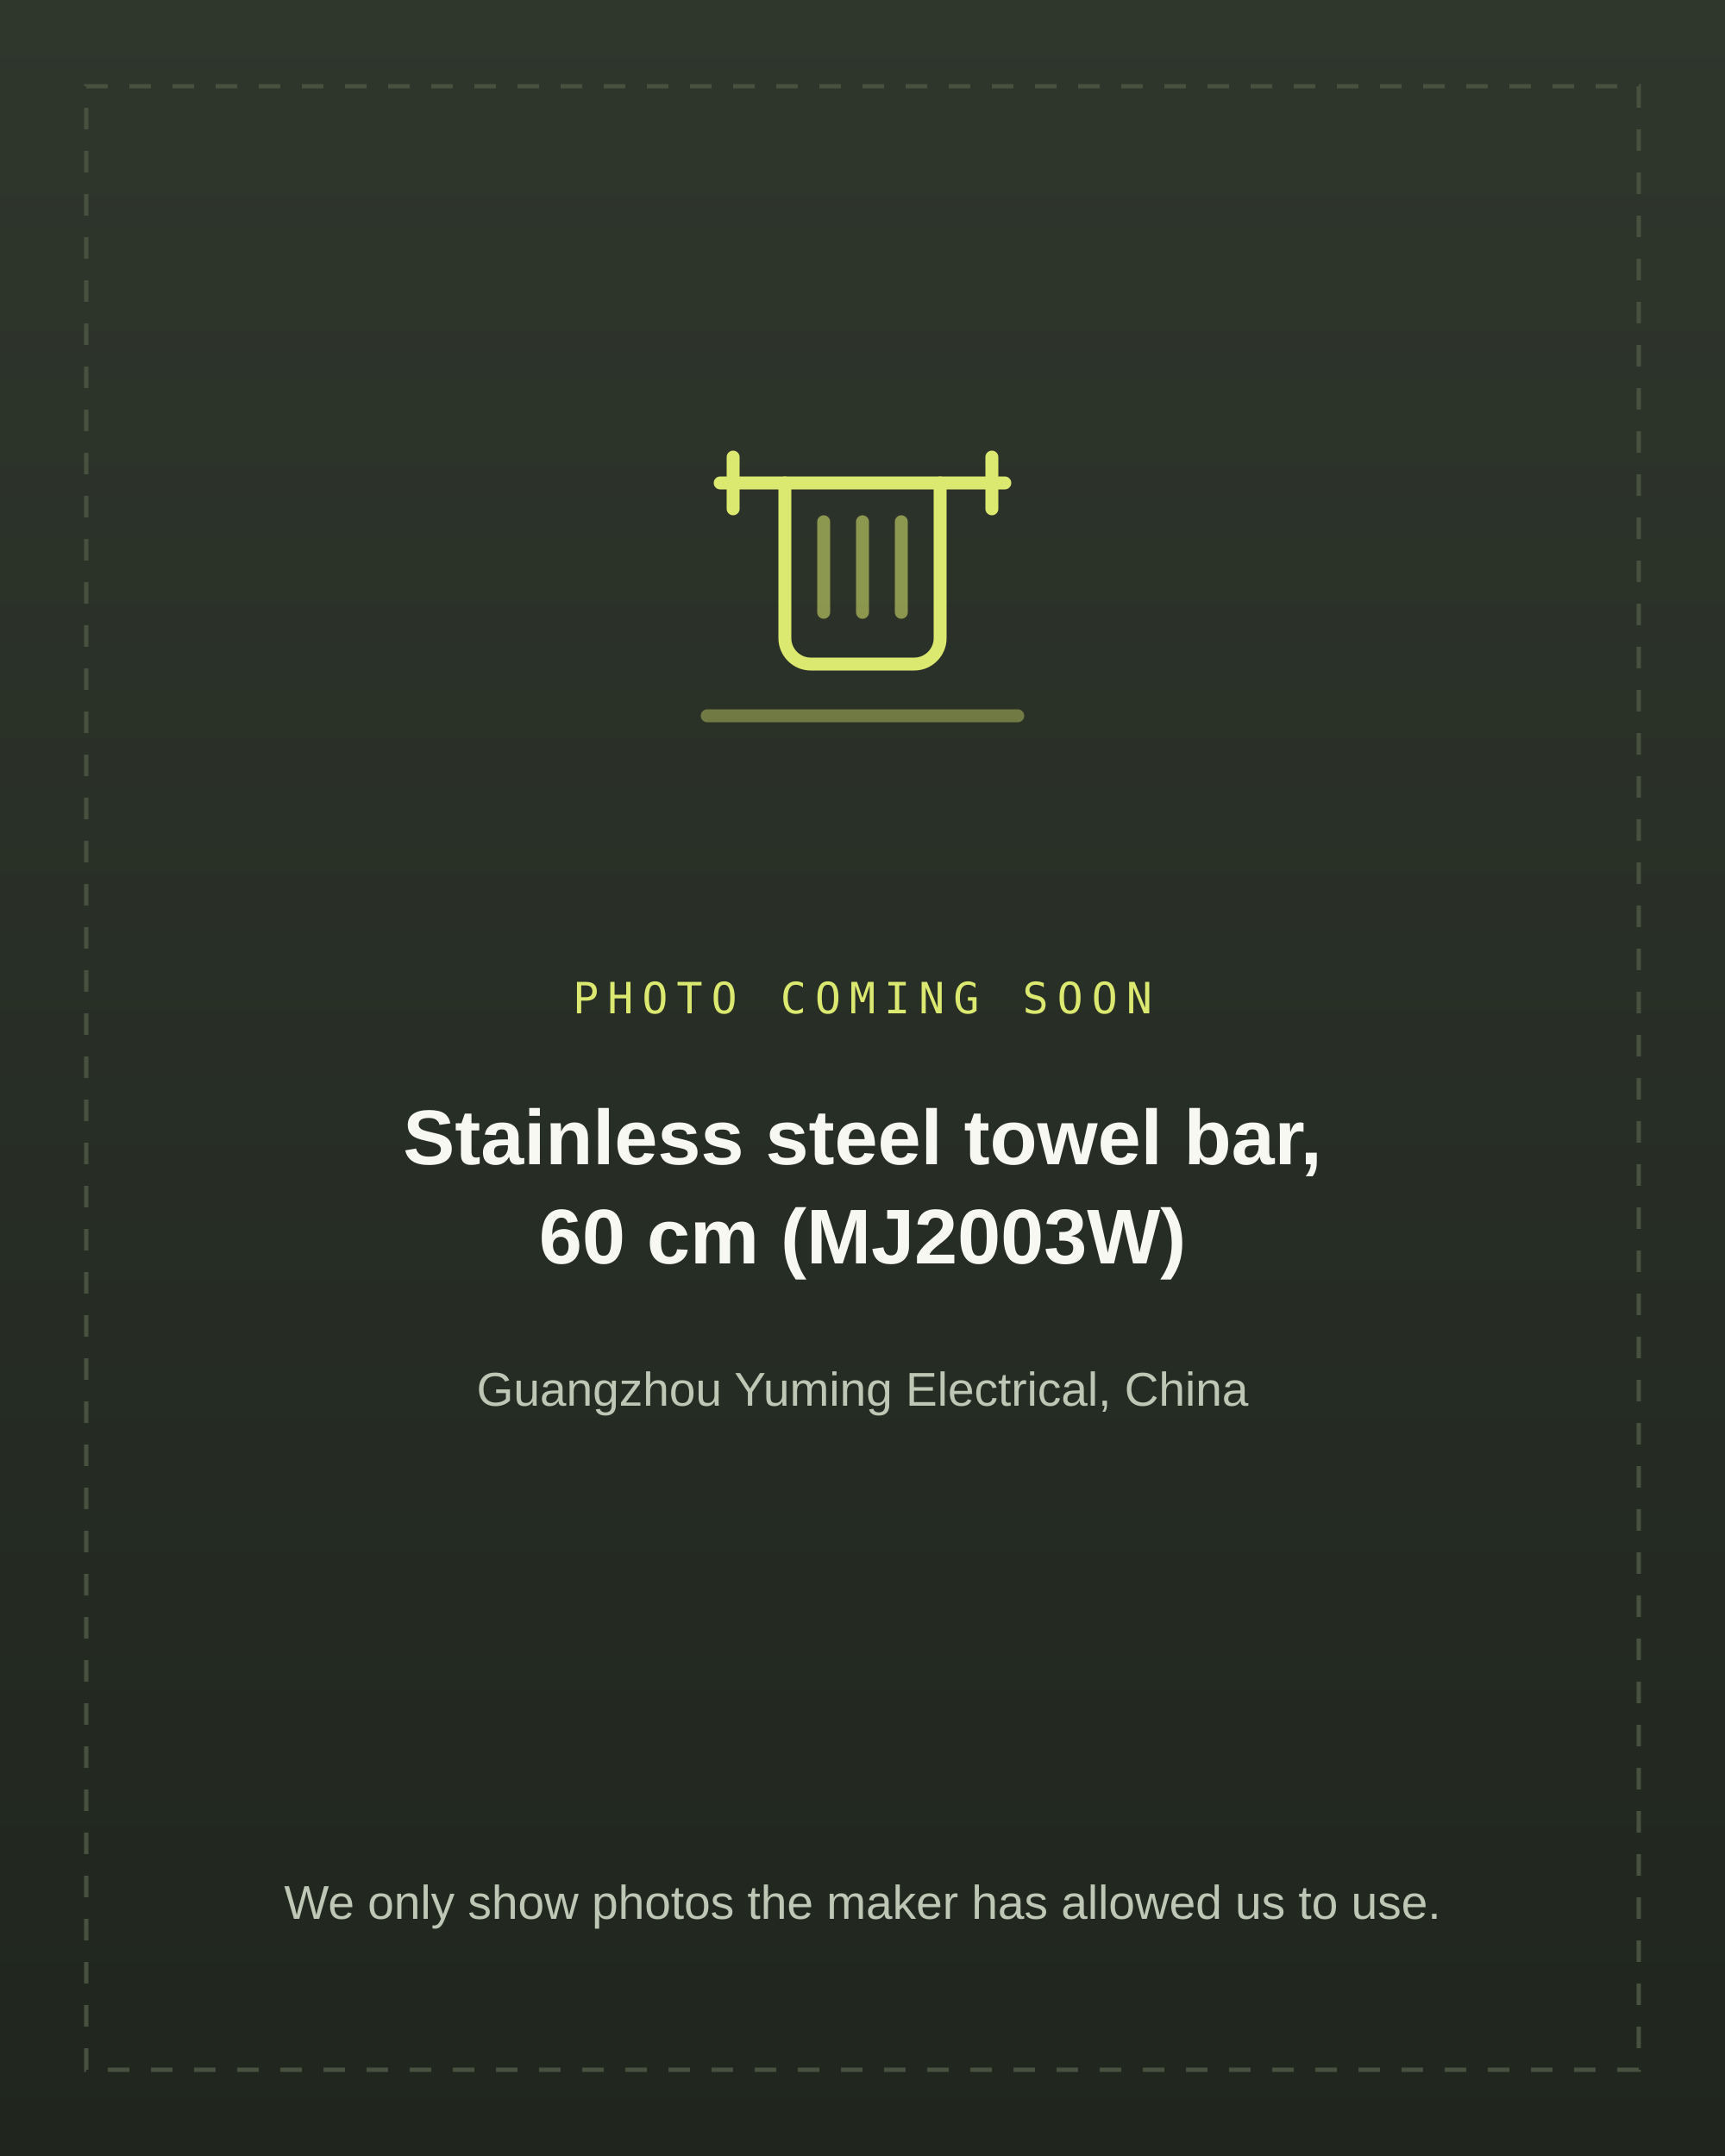
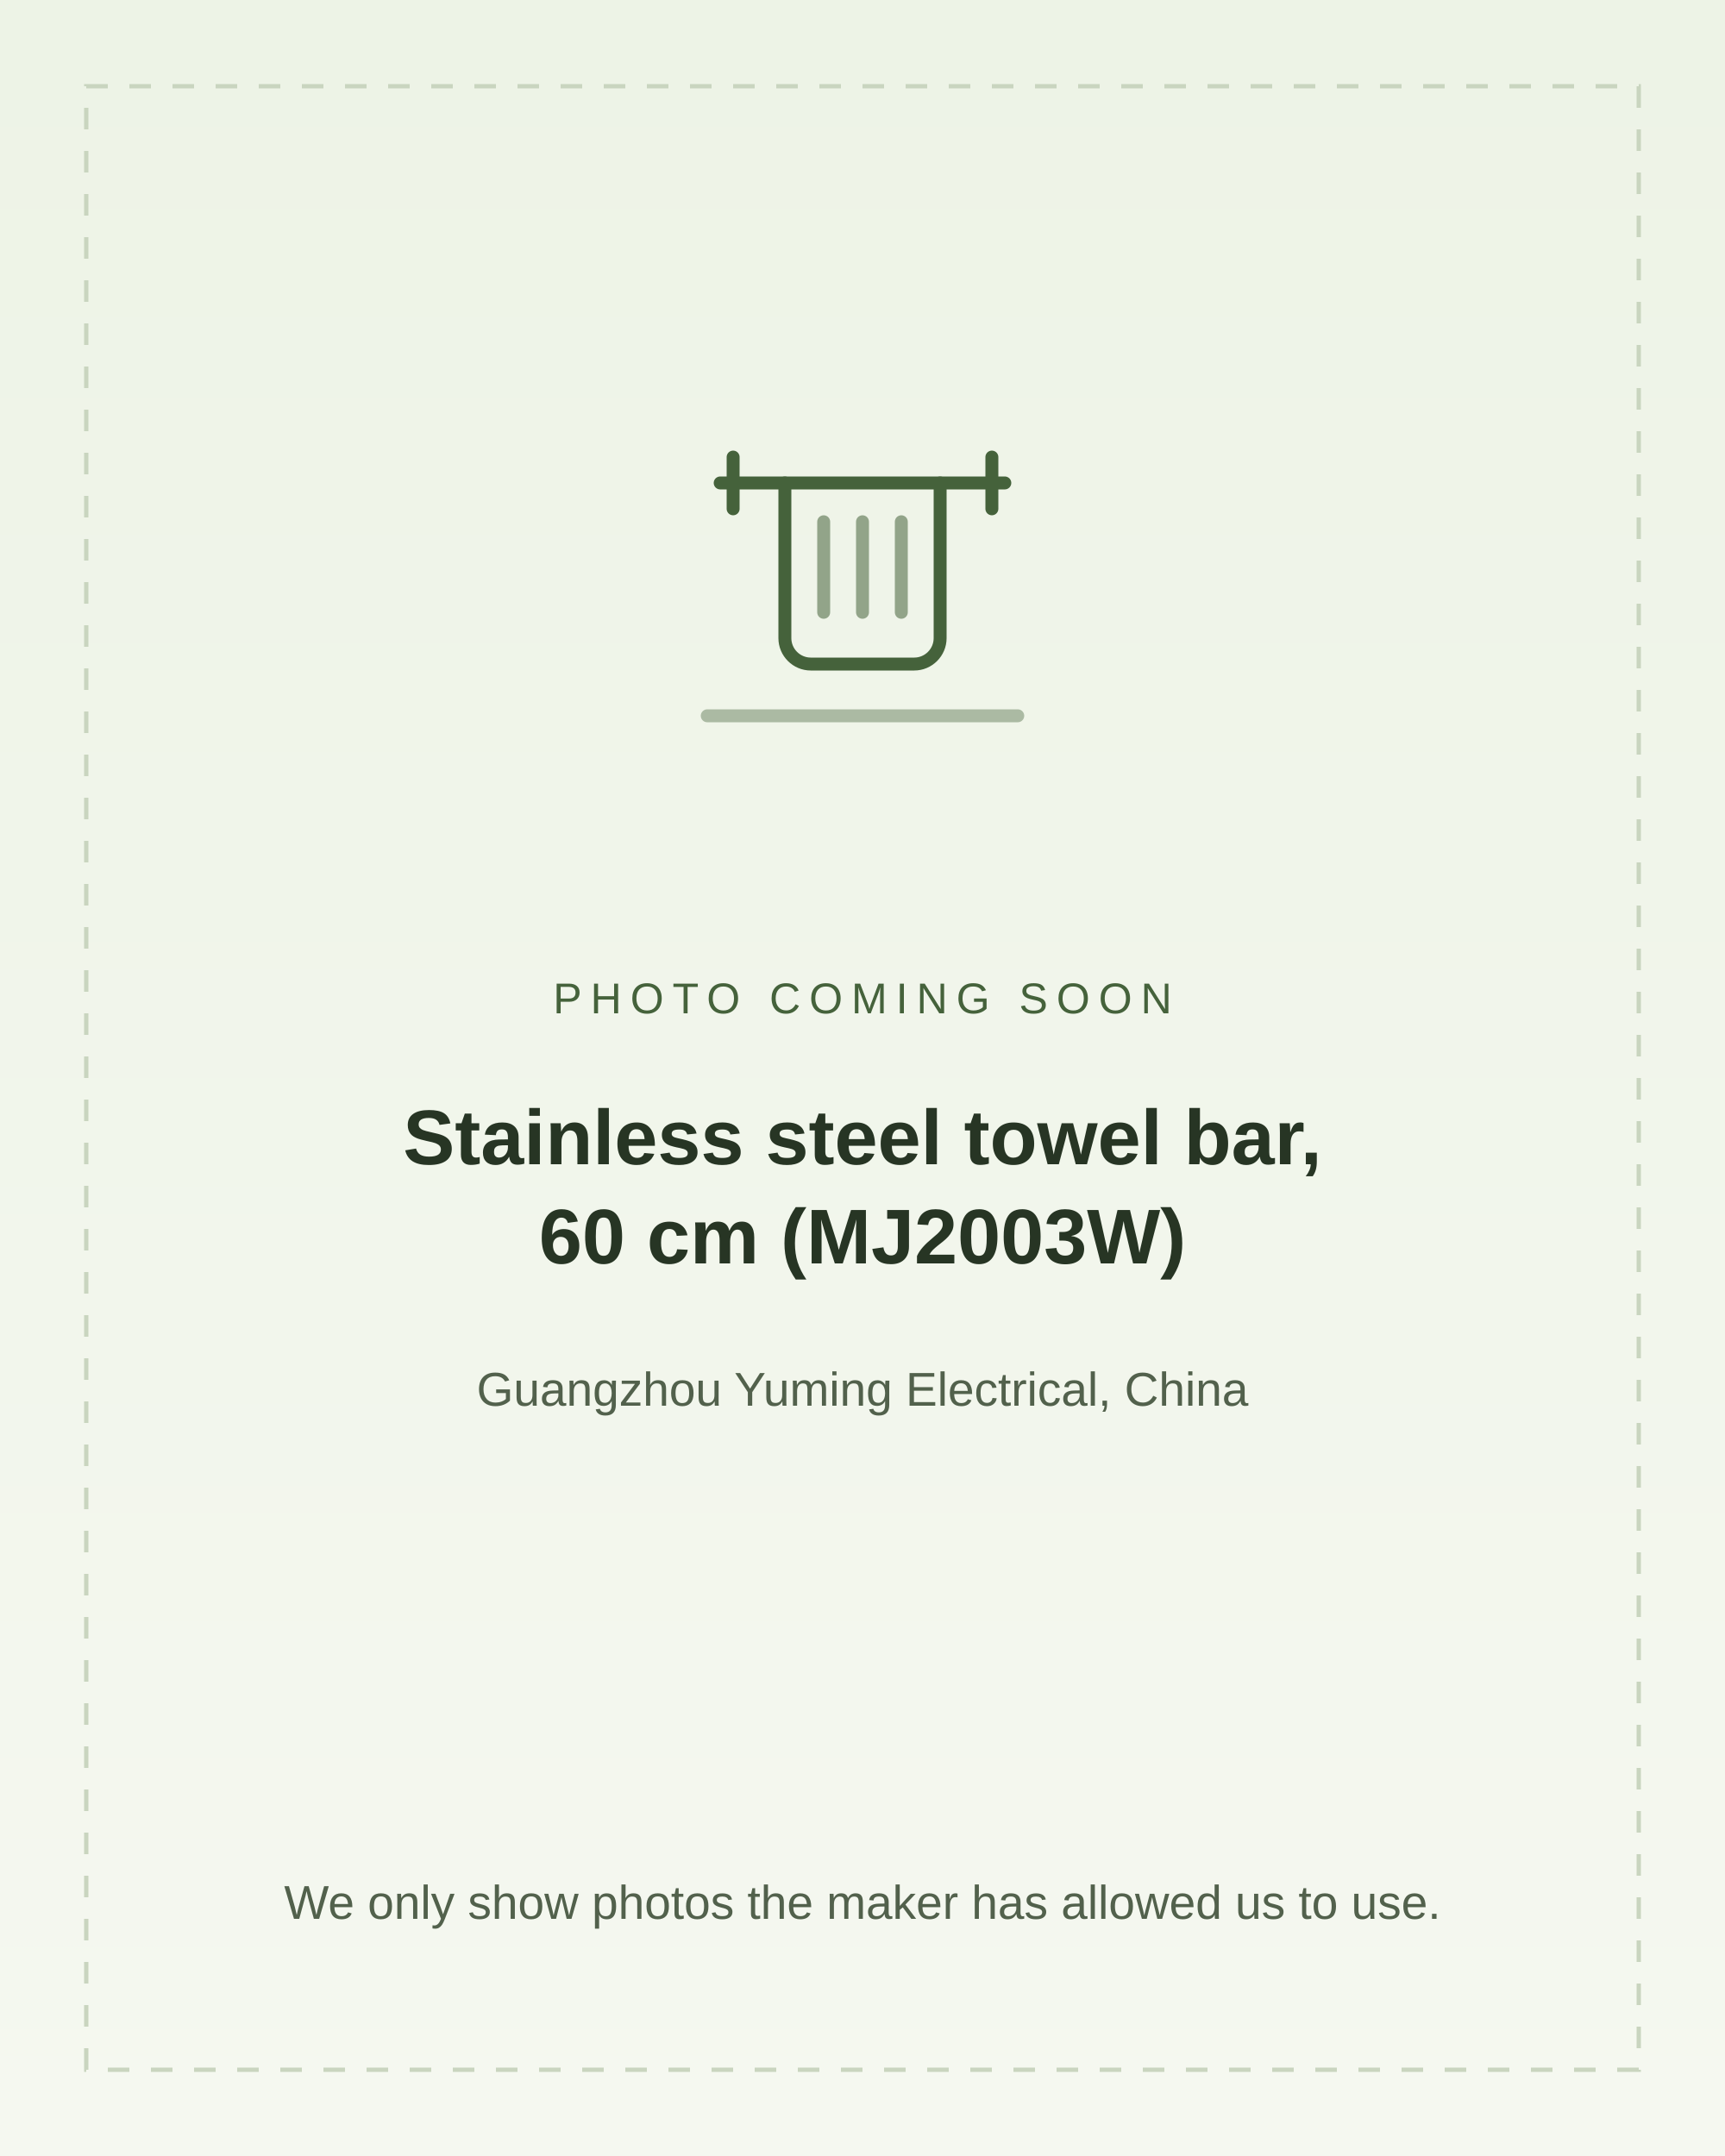
<svg xmlns="http://www.w3.org/2000/svg" viewBox="0 0 800 1000" width="800" height="1000">
  <defs>
    <linearGradient id="bg" x1="0" y1="0" x2="0" y2="1">
-       <stop offset="0" stop-color="#2f362c" />
-       <stop offset="1" stop-color="#20261e" />
+       <stop offset="0" stop-color="#edf3e6" />
+       <stop offset="1" stop-color="#f5f8f0" />
    </linearGradient>
  </defs>
  <rect width="800" height="1000" fill="url(#bg)" />
-   <rect x="40" y="40" width="720" height="920" fill="none" stroke="#48513f" stroke-width="2" stroke-dasharray="10 10" />
-   <g color="#dce970" transform="translate(304 170) scale(3)">
+   <rect x="40" y="40" width="720" height="920" fill="none" stroke="#c9d5bf" stroke-width="2" stroke-dasharray="10 10" />
+   <g color="#45623b" transform="translate(304 170) scale(3)">
    <g fill="none" stroke="currentColor" stroke-width="2" stroke-linecap="round" stroke-linejoin="round">
      <path d="M10 18h44" />
      <path d="M12 14v8M52 14v8" />
      <path d="M20 18v24c0 2.2 1.8 4 4 4h16c2.2 0 4-1.8 4-4V18" />
      <path d="M26 24v14M32 24v14M38 24v14" stroke-opacity=".55" />
      <path d="M8 54h48" stroke-opacity=".4" />
    </g>
  </g>
-   <text x="400" y="470" text-anchor="middle" fill="#dce970" font-family="DM Mono, Consolas, monospace" font-size="20" letter-spacing="4">PHOTO COMING SOON</text>
-   <text x="400" y="540" text-anchor="middle" fill="#f7f8f2" font-family="Manrope, Arial, sans-serif" font-size="36" font-weight="700">Stainless steel towel bar,</text>
-   <text x="400" y="586" text-anchor="middle" fill="#f7f8f2" font-family="Manrope, Arial, sans-serif" font-size="36" font-weight="700">60 cm (MJ2003W)</text>
-   <text x="400" y="652" text-anchor="middle" fill="#bec7b5" font-family="Manrope, Arial, sans-serif" font-size="22">Guangzhou Yuming Electrical, China</text>
-   <text x="400" y="890" text-anchor="middle" fill="#bec7b5" font-family="Manrope, Arial, sans-serif" font-size="22">We only show photos the maker has allowed us to use.</text>
+   <text x="400" y="470" text-anchor="middle" fill="#45623b" font-family="Work Sans, Arial, sans-serif" font-size="20" letter-spacing="4">PHOTO COMING SOON</text>
+   <text x="400" y="540" text-anchor="middle" fill="#273524" font-family="Work Sans, Arial, sans-serif" font-size="36" font-weight="700">Stainless steel towel bar,</text>
+   <text x="400" y="586" text-anchor="middle" fill="#273524" font-family="Work Sans, Arial, sans-serif" font-size="36" font-weight="700">60 cm (MJ2003W)</text>
+   <text x="400" y="652" text-anchor="middle" fill="#52614c" font-family="Work Sans, Arial, sans-serif" font-size="22">Guangzhou Yuming Electrical, China</text>
+   <text x="400" y="890" text-anchor="middle" fill="#52614c" font-family="Work Sans, Arial, sans-serif" font-size="22">We only show photos the maker has allowed us to use.</text>
</svg>
